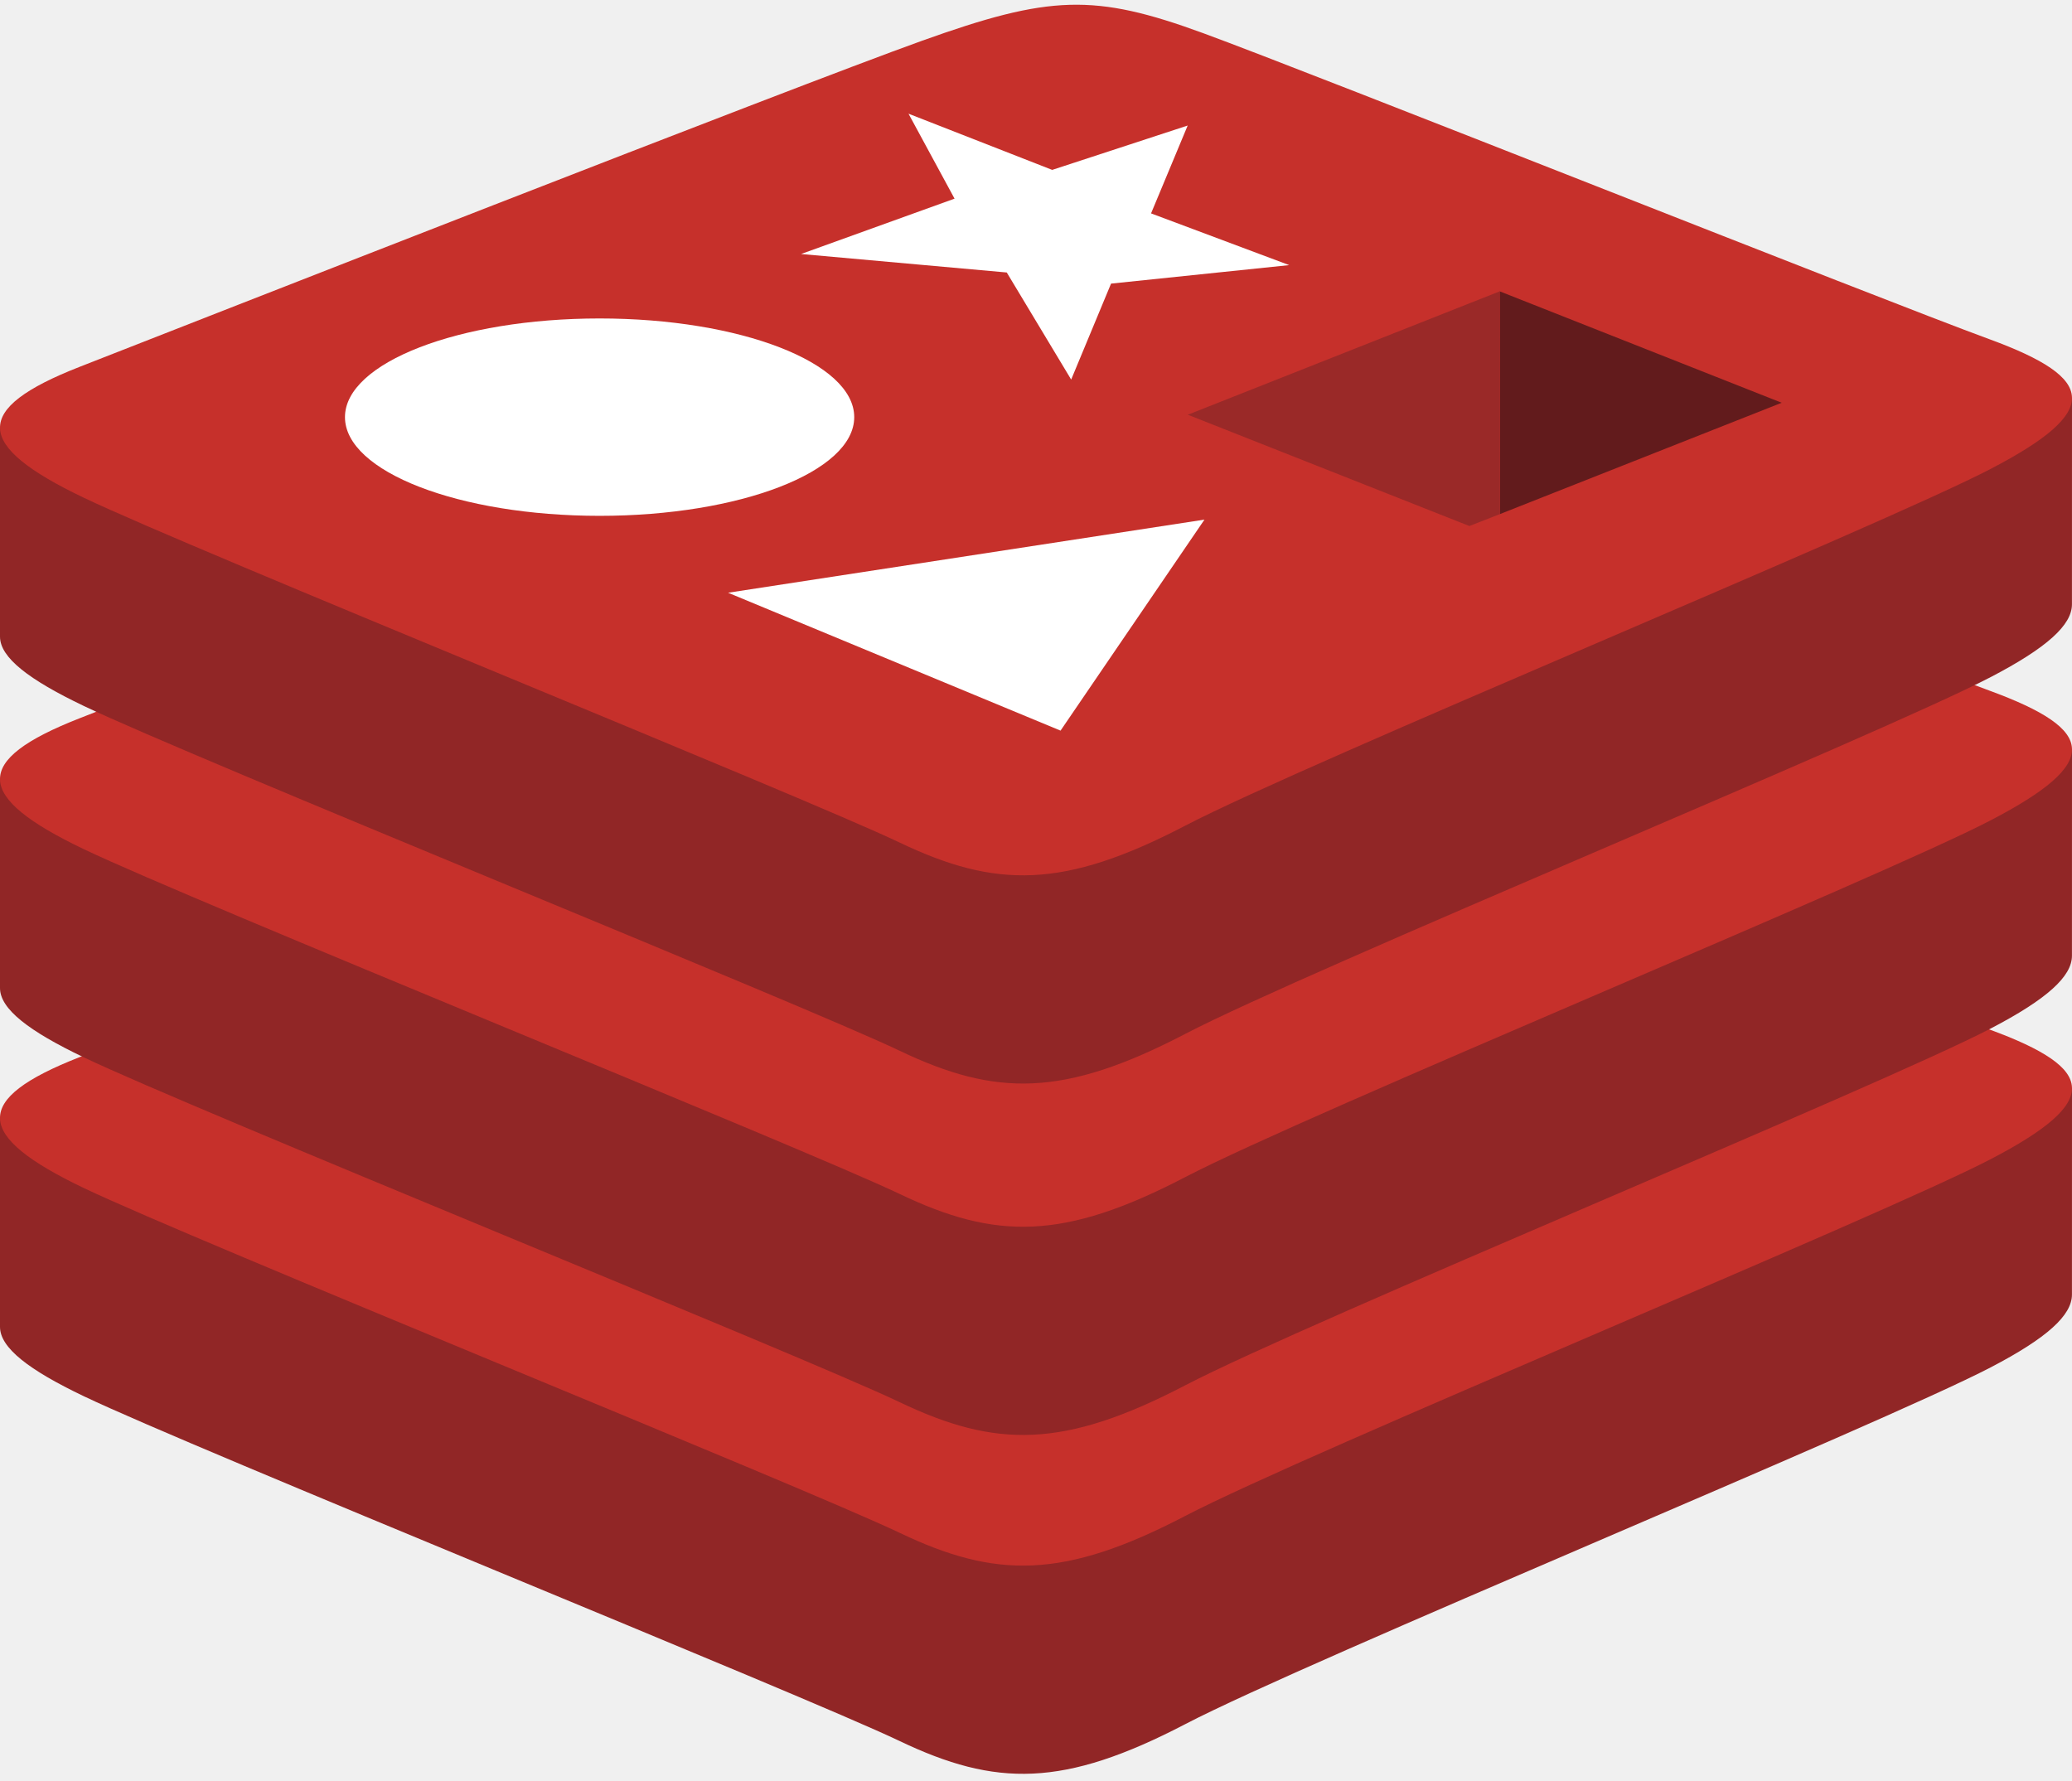
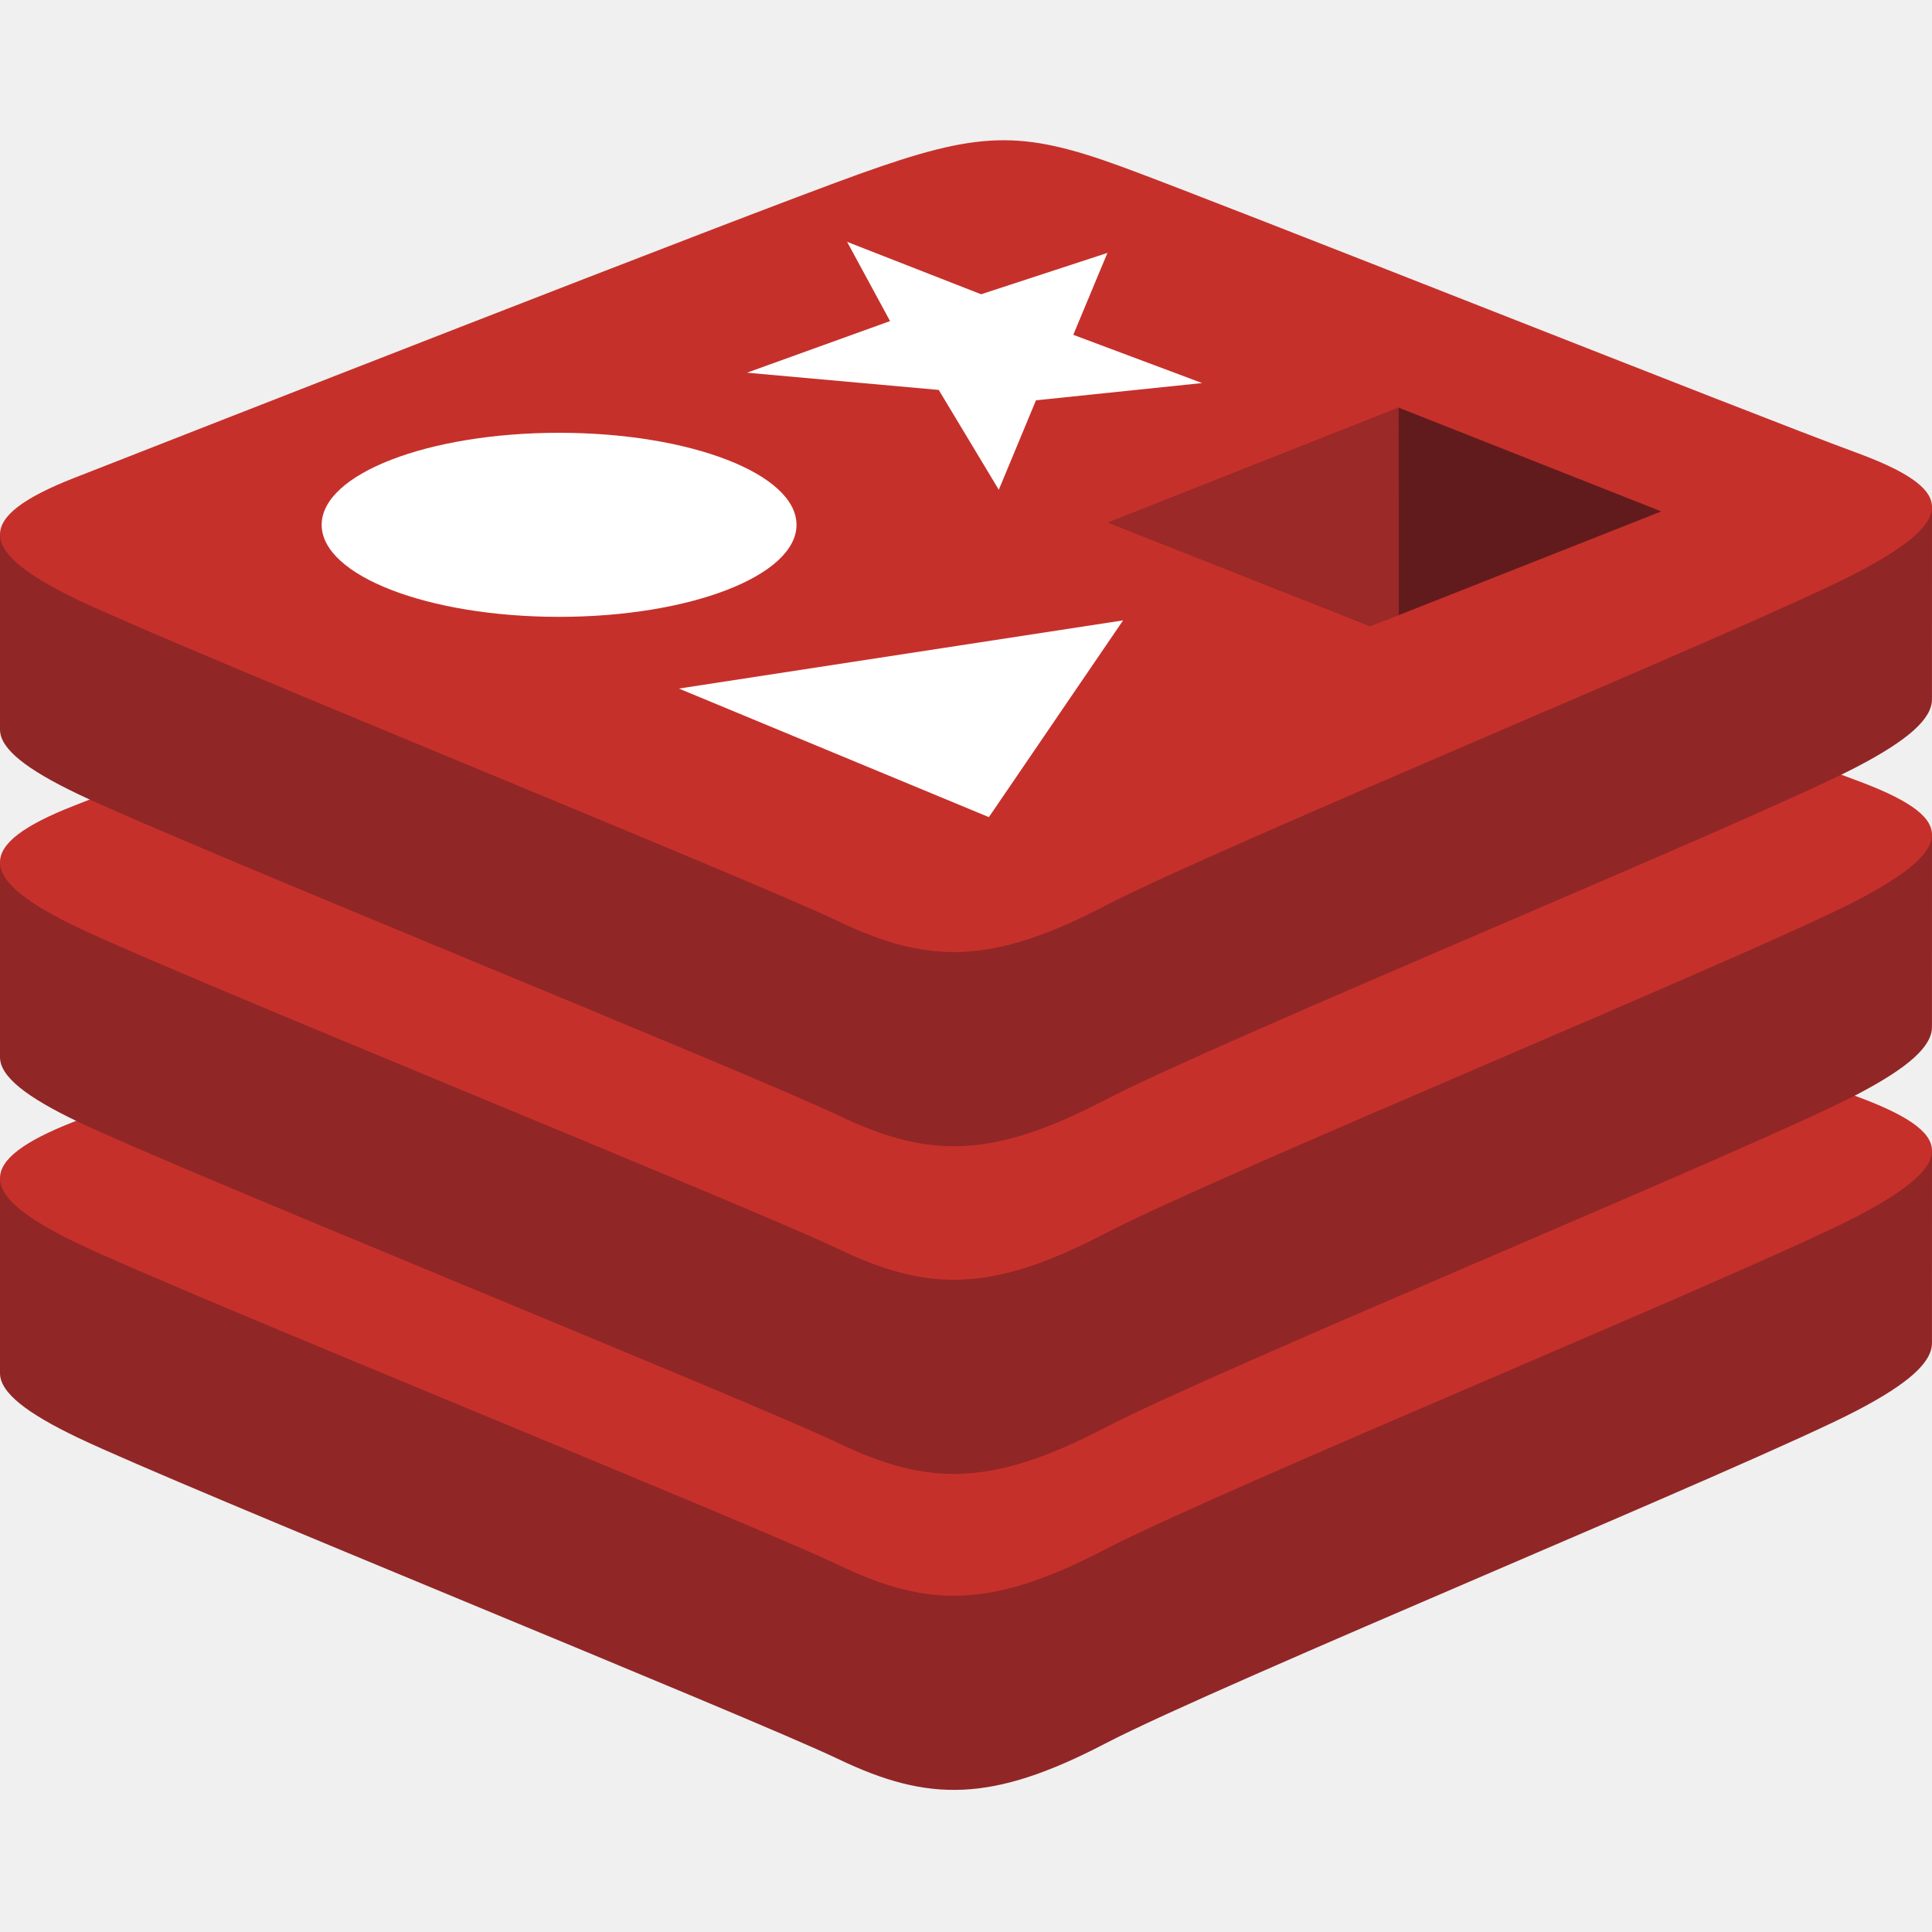
- <svg xmlns="http://www.w3.org/2000/svg" width="256" height="220" viewBox="0 0 256 220">
+ <svg xmlns="http://www.w3.org/2000/svg" width="256" height="256" viewBox="0 0 256 220">
  <path fill="#912626" d="M245.97 168.943c-13.662 7.121-84.434 36.22-99.501 44.075c-15.067 7.856-23.437 7.78-35.34 2.09c-11.902-5.69-87.216-36.112-100.783-42.597C3.566 169.271 0 166.535 0 163.951v-25.876s98.05-21.345 113.879-27.024c15.828-5.679 21.32-5.884 34.79-.95c13.472 4.936 94.018 19.468 107.331 24.344l-.006 25.51c.002 2.558-3.07 5.364-10.024 8.988" />
  <path fill="#C6302B" d="M245.965 143.22c-13.661 7.118-84.431 36.218-99.498 44.072c-15.066 7.857-23.436 7.78-35.338 2.09c-11.903-5.686-87.214-36.113-100.78-42.594c-13.566-6.485-13.85-10.948-.524-16.166c13.326-5.22 88.224-34.605 104.055-40.284c15.828-5.677 21.319-5.884 34.789-.948c13.471 4.934 83.819 32.935 97.13 37.81c13.316 4.881 13.827 8.9.166 16.02" />
  <path fill="#912626" d="M245.97 127.074c-13.662 7.122-84.434 36.22-99.501 44.078c-15.067 7.853-23.437 7.777-35.34 2.087c-11.903-5.687-87.216-36.112-100.783-42.597C3.566 127.402 0 124.67 0 122.085V96.206s98.05-21.344 113.879-27.023c15.828-5.679 21.32-5.885 34.79-.95C162.142 73.168 242.688 87.697 256 92.574l-.006 25.513c.002 2.557-3.07 5.363-10.024 8.987" />
  <path fill="#C6302B" d="M245.965 101.351c-13.661 7.12-84.431 36.218-99.498 44.075c-15.066 7.854-23.436 7.777-35.338 2.087c-11.903-5.686-87.214-36.112-100.78-42.594c-13.566-6.483-13.85-10.947-.524-16.167C23.151 83.535 98.05 54.148 113.88 48.47c15.828-5.678 21.319-5.884 34.789-.949c13.471 4.934 83.819 32.933 97.13 37.81c13.316 4.88 13.827 8.9.166 16.02" />
  <path fill="#912626" d="M245.97 83.653c-13.662 7.12-84.434 36.22-99.501 44.078c-15.067 7.854-23.437 7.777-35.34 2.087c-11.903-5.687-87.216-36.113-100.783-42.595C3.566 83.98 0 81.247 0 78.665v-25.88s98.05-21.343 113.879-27.021c15.828-5.68 21.32-5.884 34.79-.95C162.142 29.749 242.688 44.278 256 49.155l-.006 25.512c.002 2.555-3.07 5.361-10.024 8.986" />
  <path fill="#C6302B" d="M245.965 57.93c-13.661 7.12-84.431 36.22-99.498 44.074c-15.066 7.854-23.436 7.777-35.338 2.09C99.227 98.404 23.915 67.98 10.35 61.497C-3.217 55.015-3.5 50.55 9.825 45.331C23.151 40.113 98.05 10.73 113.88 5.05c15.828-5.679 21.319-5.883 34.789-.948c13.471 4.935 83.819 32.934 97.13 37.811c13.316 4.876 13.827 8.897.166 16.017" />
  <path fill="#FFF" d="m159.283 32.757l-22.01 2.285l-4.927 11.856l-7.958-13.23l-25.415-2.284l18.964-6.839l-5.69-10.498l17.755 6.944l16.738-5.48l-4.524 10.855l17.067 6.391m-28.251 57.518L89.955 73.238l58.86-9.035l-17.783 26.072m-56.95-50.928c17.375 0 31.46 5.46 31.46 12.194c0 6.736-14.085 12.195-31.46 12.195s-31.46-5.46-31.46-12.195c0-6.734 14.085-12.194 31.46-12.194" />
  <path fill="#621B1C" d="m185.295 35.998l34.836 13.766l-34.806 13.753l-.03-27.52" />
  <path fill="#9A2928" d="m146.755 51.243l38.54-15.245l.03 27.519l-3.779 1.478l-34.791-13.752" />
</svg>
